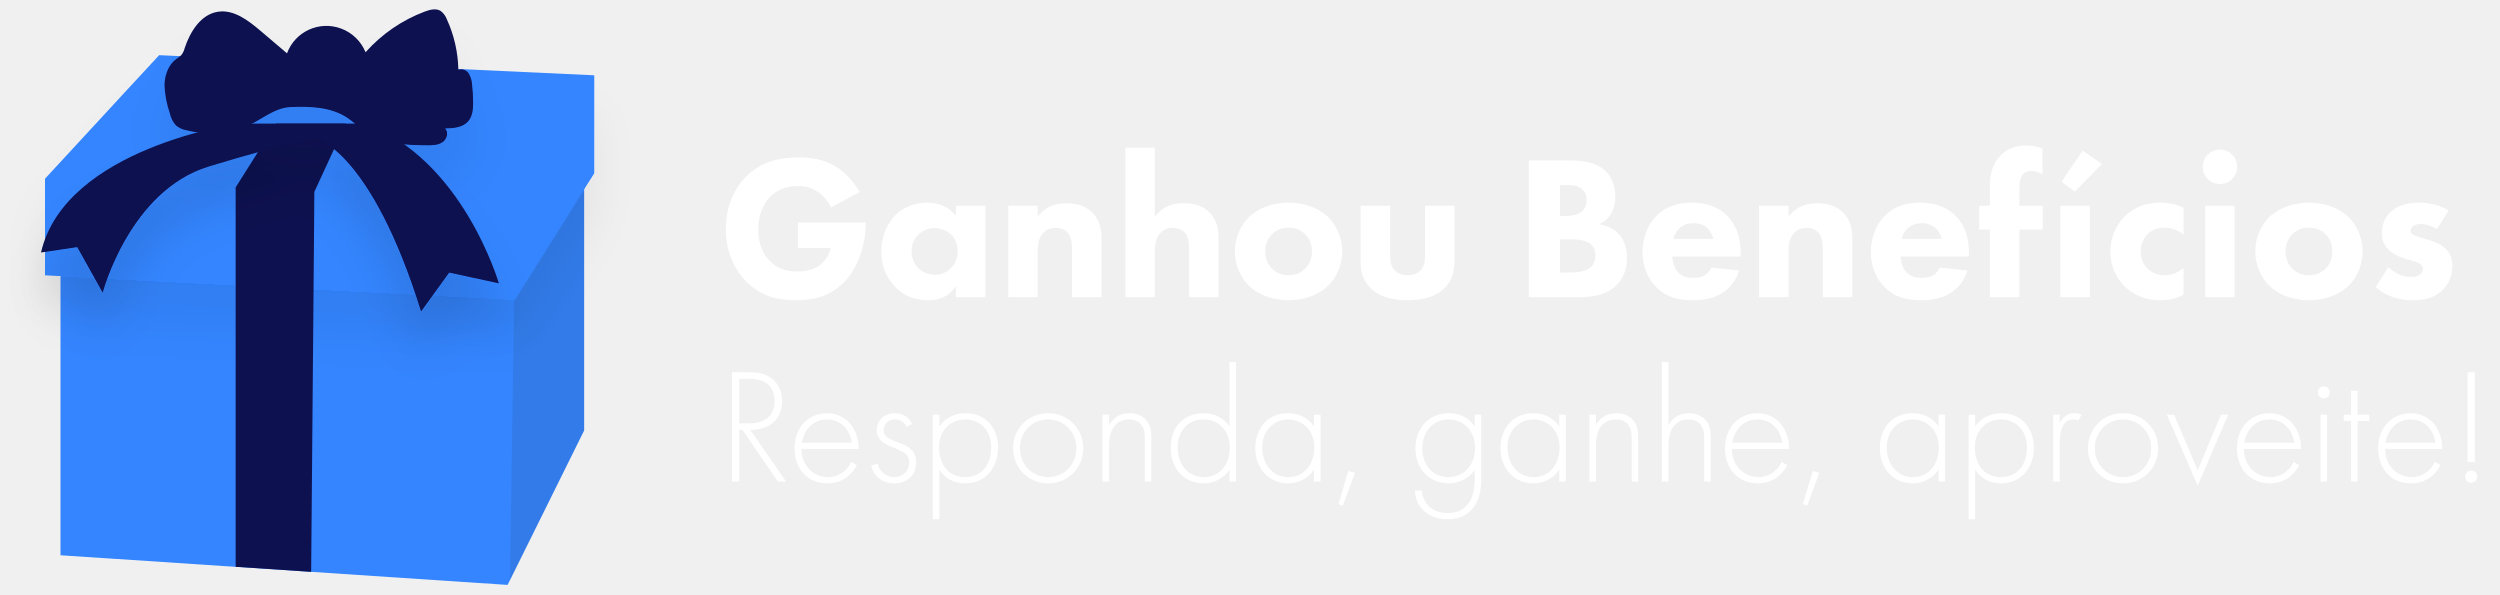
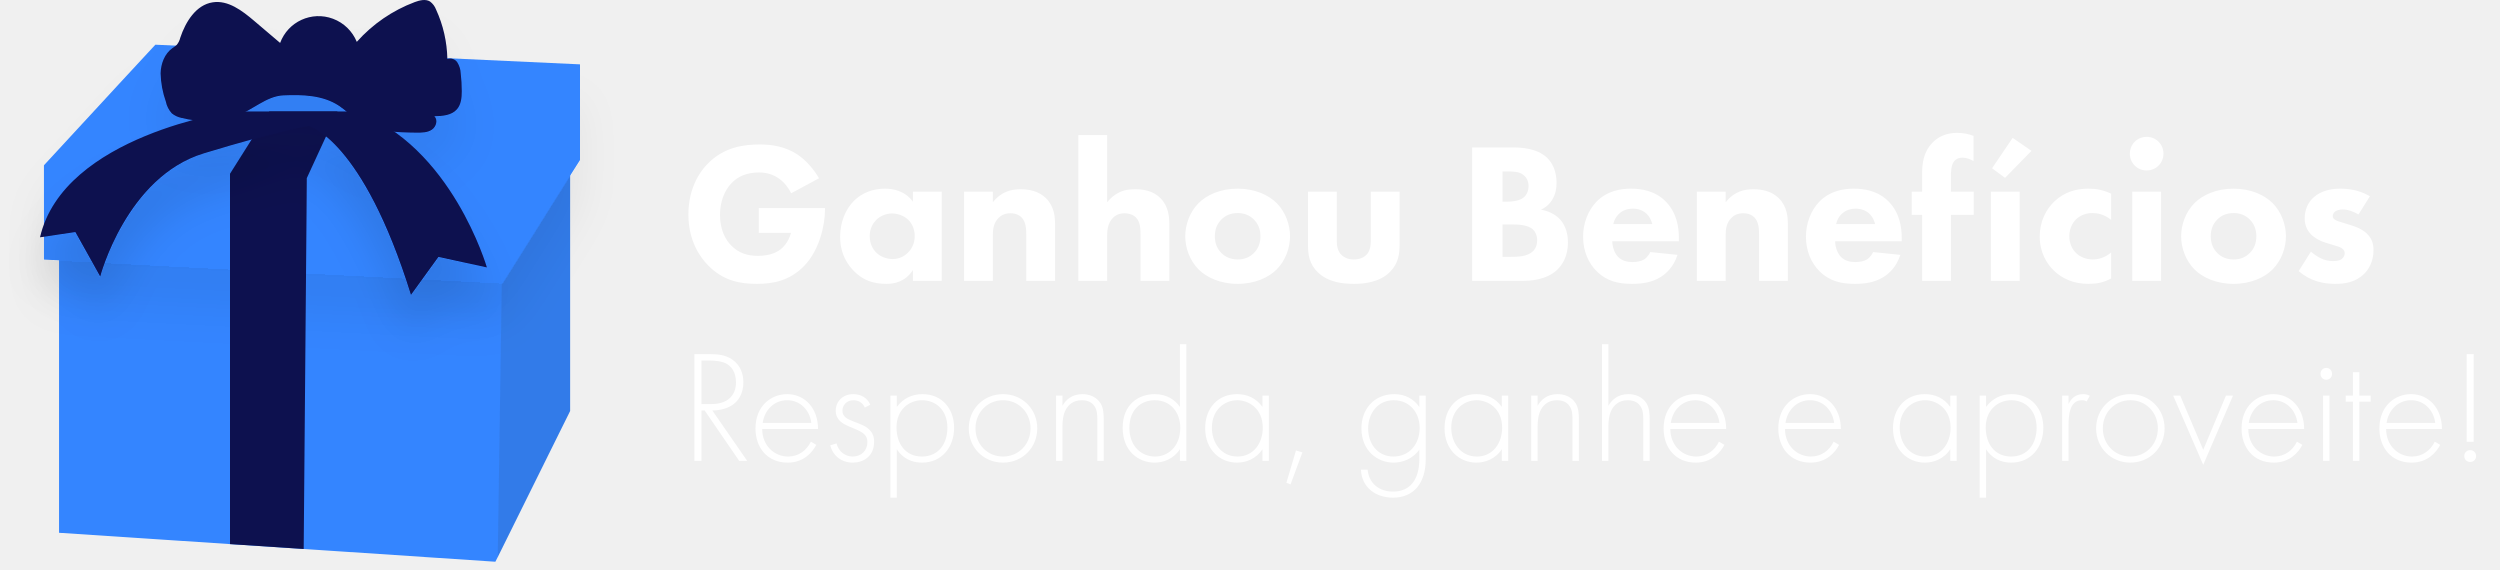
- <svg xmlns="http://www.w3.org/2000/svg" width="244" height="58" viewBox="0 0 244 58" fill="none">
-   <path d="M57.012 14.622V42.015L49.774 56.622L49.536 57.086L30.369 55.812L23 55.324L5.905 54.194V21.431L23 21.92L30.655 22.134L50 22.681L57.012 14.622Z" fill="#3485FF" />
-   <path opacity="0.1" d="M57.012 16.241V42.015L55.238 45.574L53.429 49.241L49.774 56.622L50.179 29.229L50.262 23.705L53.738 19.86L55.262 18.182L57.012 16.241Z" fill="#202020" />
-   <g filter="url(#filter0_d_3_270)">
-     <path d="M58 7.348V16.92L57.012 18.479L55.25 21.277L53.702 23.753L50.262 29.229H50.179L4.393 26.872V17.444L4.512 17.312L9.976 11.396L11.952 9.253L15.536 5.384L58 7.348Z" fill="#3485FF" />
+ <svg xmlns="http://www.w3.org/2000/svg" width="250" height="57" viewBox="0 0 250 57" fill="none">
+   <path d="M57.012 13.708V41.101L49.774 55.708L49.536 56.173L30.369 54.899L23 54.411L5.905 53.28V20.518L23 21.006L30.655 21.22L50 21.768L57.012 13.708Z" fill="#3485FF" />
+   <path opacity="0.1" d="M57.012 15.327V41.101L55.238 44.661L53.429 48.327L49.774 55.708L50.179 28.316L50.262 22.792L53.738 18.946L55.262 17.268L57.012 15.327Z" fill="#202020" />
+   <g filter="url(#filter0_d_14_2)">
+     <path d="M58 6.435V16.006L57.012 17.566L55.25 20.363L53.702 22.839L50.262 28.316H50.179L4.393 25.958V16.53L4.512 16.399L9.976 10.482L11.952 8.339L15.536 4.47L58 6.435Z" fill="#3485FF" />
  </g>
-   <path d="M33.75 12.062L30.679 18.729L30.655 22.134L30.369 55.812L23 55.324V18.289L26.929 12.062H33.75Z" fill="#0D114F" />
-   <g filter="url(#filter1_d_3_270)">
-     <path d="M23.631 12.515C21.857 13.11 19.952 13.17 18.143 12.705C17.786 12.634 17.464 12.479 17.179 12.253C16.881 11.92 16.667 11.515 16.583 11.074C16.262 10.17 16.083 9.217 16.059 8.253C16.083 7.289 16.452 6.289 17.238 5.729C17.393 5.634 17.548 5.515 17.679 5.396C17.845 5.193 17.964 4.955 18.024 4.693C18.559 3.086 19.607 1.396 21.274 1.146C22.809 0.908 24.214 1.979 25.405 2.991L28.012 5.205C28.798 3.074 31.167 1.991 33.298 2.789C34.381 3.193 35.238 4.027 35.679 5.098C37.262 3.324 39.25 1.955 41.476 1.122C41.964 0.943 42.548 0.789 43 1.063C43.274 1.265 43.488 1.551 43.607 1.872C44.321 3.42 44.702 5.11 44.738 6.813C45.107 6.682 45.524 6.824 45.738 7.158C45.941 7.491 46.059 7.86 46.071 8.241C46.143 8.836 46.179 9.432 46.179 10.039C46.179 10.67 46.119 11.348 45.702 11.836C45.167 12.455 44.25 12.527 43.429 12.539C43.821 12.884 43.631 13.586 43.191 13.884C42.75 14.182 42.191 14.182 41.667 14.182C39.643 14.158 37.488 14.11 35.798 12.979C35.131 12.539 34.571 11.944 33.905 11.503C32.274 10.42 30.214 10.372 28.321 10.455C26.607 10.539 25.262 11.955 23.631 12.503V12.515Z" fill="#0D114F" />
+   <path d="M33.75 11.149L30.679 17.816L30.655 21.22L30.369 54.899L23 54.411V17.375L26.929 11.149H33.75Z" fill="#0D114F" />
+   <g filter="url(#filter1_d_14_2)">
+     <path d="M23.631 11.601C21.857 12.196 19.952 12.256 18.143 11.792C17.786 11.72 17.464 11.566 17.179 11.339C16.881 11.006 16.667 10.601 16.583 10.161C16.262 9.256 16.083 8.304 16.059 7.339C16.083 6.375 16.452 5.375 17.238 4.815C17.393 4.72 17.548 4.601 17.679 4.482C17.845 4.28 17.964 4.042 18.024 3.78C18.559 2.173 19.607 0.482 21.274 0.232C22.809 -0.006 24.214 1.065 25.405 2.077L28.012 4.292C28.798 2.161 31.167 1.077 33.298 1.875C34.381 2.28 35.238 3.113 35.679 4.185C37.262 2.411 39.25 1.042 41.476 0.208C41.964 0.03 42.548 -0.125 43 0.149C43.274 0.351 43.488 0.637 43.607 0.958C44.321 2.506 44.702 4.196 44.738 5.899C45.107 5.768 45.524 5.911 45.738 6.244C45.941 6.577 46.059 6.946 46.071 7.327C46.143 7.923 46.179 8.518 46.179 9.125C46.179 9.756 46.119 10.434 45.702 10.923C45.167 11.542 44.25 11.613 43.429 11.625C43.821 11.97 43.631 12.673 43.191 12.97C42.75 13.268 42.191 13.268 41.667 13.268C39.643 13.244 37.488 13.196 35.798 12.066C35.131 11.625 34.571 11.03 33.905 10.589C32.274 9.506 30.214 9.458 28.321 9.542C26.607 9.625 25.262 11.042 23.631 11.589V11.601Z" fill="#0D114F" />
  </g>
-   <g filter="url(#filter2_d_3_270)">
-     <path d="M23.262 12.062C23.262 12.062 6.357 14.42 4 24.646L7.536 24.122L10.024 28.574C10.024 28.574 12.643 18.61 20.381 16.253C28.119 13.896 30.869 13.503 30.869 13.503C30.869 13.503 36.238 14.812 41.095 30.408L43.845 26.61L48.691 27.658C48.691 27.658 45.155 15.467 35.583 12.062H23.262Z" fill="#0D114F" />
+   <g filter="url(#filter2_d_14_2)">
+     <path d="M23.262 11.149C23.262 11.149 6.357 13.506 4 23.732L7.536 23.208L10.024 27.661C10.024 27.661 12.643 17.696 20.381 15.339C28.119 12.982 30.869 12.589 30.869 12.589C30.869 12.589 36.238 13.899 41.095 29.494L43.845 25.696L48.691 26.744C48.691 26.744 45.155 14.554 35.583 11.149H23.262Z" fill="#0D114F" />
  </g>
-   <path d="M77.88 24.2V21.72H84.5V21.86C84.5 23.48 83.92 25.94 82.44 27.48C80.96 29.02 79.26 29.3 77.68 29.3C76.08 29.3 74.36 29.04 72.8 27.44C72.02 26.64 70.84 25.02 70.84 22.36C70.84 20.18 71.64 18.44 72.76 17.3C74.4 15.6 76.42 15.36 78 15.36C79.1 15.36 80.5 15.54 81.74 16.36C82.64 16.96 83.42 17.9 83.9 18.74L81.12 20.24C80.86 19.72 80.46 19.18 79.94 18.8C79.34 18.36 78.66 18.16 77.9 18.16C76.68 18.16 75.78 18.56 75.14 19.24C74.4 20.02 74 21.16 74 22.4C74 23.92 74.56 24.9 75.12 25.46C75.9 26.26 76.8 26.5 77.82 26.5C79.14 26.5 79.84 26.04 80.14 25.78C80.24 25.7 80.84 25.18 81.1 24.2H77.88ZM93.292 21.08V20.08H96.172V29H93.292V27.92C92.512 29.12 91.392 29.3 90.652 29.3C89.372 29.3 88.292 28.98 87.312 27.94C86.372 26.94 86.012 25.78 86.012 24.6C86.012 23.1 86.572 21.82 87.392 21C88.172 20.22 89.252 19.78 90.492 19.78C91.252 19.78 92.472 19.96 93.292 21.08ZM91.212 22.26C90.592 22.26 90.012 22.52 89.632 22.9C89.332 23.2 88.972 23.72 88.972 24.52C88.972 25.32 89.312 25.84 89.572 26.12C89.972 26.54 90.592 26.82 91.272 26.82C91.852 26.82 92.392 26.58 92.772 26.2C93.152 25.84 93.472 25.28 93.472 24.52C93.472 23.88 93.232 23.28 92.812 22.88C92.372 22.46 91.732 22.26 91.212 22.26ZM98.405 29V20.08H101.285V21.14C102.165 20.02 103.205 19.84 104.045 19.84C104.825 19.84 105.845 19.98 106.605 20.74C107.445 21.58 107.505 22.64 107.505 23.36V29H104.625V24.42C104.625 23.84 104.605 23.1 104.145 22.64C103.925 22.42 103.565 22.24 103.045 22.24C102.445 22.24 102.065 22.48 101.845 22.72C101.365 23.2 101.285 23.84 101.285 24.42V29H98.405ZM109.833 29V14.42H112.713V21.14C113.073 20.7 113.453 20.4 113.793 20.22C114.393 19.9 114.893 19.84 115.533 19.84C116.233 19.84 117.273 19.94 118.053 20.74C118.873 21.56 118.933 22.66 118.933 23.34V29H116.053V24.42C116.053 23.8 116.033 23.08 115.573 22.64C115.313 22.38 114.873 22.24 114.453 22.24C113.833 22.24 113.473 22.52 113.313 22.68C112.733 23.24 112.713 24.1 112.713 24.54V29H109.833ZM131.004 24.54C131.004 25.68 130.564 26.96 129.664 27.86C128.864 28.66 127.504 29.3 125.764 29.3C124.024 29.3 122.664 28.66 121.864 27.86C120.964 26.96 120.524 25.68 120.524 24.54C120.524 23.4 120.964 22.12 121.864 21.22C122.664 20.42 124.024 19.78 125.764 19.78C127.504 19.78 128.864 20.42 129.664 21.22C130.564 22.12 131.004 23.4 131.004 24.54ZM125.764 22.22C125.104 22.22 124.564 22.44 124.144 22.86C123.724 23.28 123.484 23.82 123.484 24.54C123.484 25.36 123.804 25.88 124.144 26.22C124.504 26.58 125.024 26.86 125.784 26.86C126.424 26.86 126.964 26.64 127.384 26.22C127.804 25.8 128.044 25.26 128.044 24.54C128.044 23.82 127.804 23.28 127.384 22.86C126.964 22.44 126.424 22.22 125.764 22.22ZM132.8 20.08H135.68V25C135.68 25.4 135.72 26.02 136.18 26.44C136.38 26.62 136.74 26.86 137.38 26.86C137.92 26.86 138.34 26.68 138.6 26.44C139.02 26.04 139.08 25.44 139.08 25V20.08H141.96V25.28C141.96 26.3 141.86 27.26 140.96 28.14C139.94 29.14 138.44 29.3 137.38 29.3C136.28 29.3 134.8 29.14 133.78 28.14C132.96 27.34 132.8 26.44 132.8 25.46V20.08ZM149.214 15.66H153.294C154.014 15.66 155.654 15.7 156.694 16.68C157.554 17.5 157.654 18.62 157.654 19.2C157.654 19.72 157.574 20.32 157.214 20.9C156.874 21.46 156.414 21.74 156.094 21.88C156.734 21.98 157.454 22.3 157.934 22.78C158.374 23.22 158.794 23.98 158.794 25.16C158.794 26.5 158.274 27.34 157.754 27.86C156.654 28.92 155.054 29 154.234 29H149.214V15.66ZM152.254 18.06V21.08H152.754C153.174 21.08 153.874 21.02 154.314 20.7C154.594 20.5 154.854 20.1 154.854 19.52C154.854 18.94 154.574 18.58 154.334 18.4C153.894 18.06 153.294 18.06 152.734 18.06H152.254ZM152.254 23.36V26.6H152.994C153.774 26.6 154.714 26.58 155.274 26.06C155.554 25.8 155.714 25.42 155.714 24.94C155.714 24.4 155.494 24.04 155.294 23.86C154.754 23.36 153.714 23.36 153.094 23.36H152.254ZM163.329 23.32H167.229C167.209 23.24 167.069 22.68 166.649 22.28C166.329 21.98 165.869 21.78 165.289 21.78C164.549 21.78 164.109 22.08 163.829 22.36C163.609 22.6 163.409 22.92 163.329 23.32ZM169.889 24.74V25.04H163.229C163.229 25.52 163.409 26.16 163.769 26.56C164.209 27.04 164.809 27.12 165.249 27.12C165.669 27.12 166.109 27.04 166.409 26.86C166.449 26.84 166.789 26.62 167.029 26.12L169.749 26.4C169.349 27.66 168.549 28.32 168.029 28.64C167.169 29.16 166.209 29.3 165.209 29.3C163.869 29.3 162.689 29.06 161.649 28.02C160.869 27.24 160.309 26.06 160.309 24.58C160.309 23.3 160.769 21.98 161.669 21.06C162.749 19.98 164.089 19.78 165.089 19.78C166.089 19.78 167.529 19.96 168.629 21.12C169.689 22.24 169.889 23.64 169.889 24.74ZM171.686 29V20.08H174.566V21.14C175.446 20.02 176.486 19.84 177.326 19.84C178.106 19.84 179.126 19.98 179.886 20.74C180.726 21.58 180.786 22.64 180.786 23.36V29H177.906V24.42C177.906 23.84 177.886 23.1 177.426 22.64C177.206 22.42 176.846 22.24 176.326 22.24C175.726 22.24 175.346 22.48 175.126 22.72C174.646 23.2 174.566 23.84 174.566 24.42V29H171.686ZM185.614 23.32H189.514C189.494 23.24 189.354 22.68 188.934 22.28C188.614 21.98 188.154 21.78 187.574 21.78C186.834 21.78 186.394 22.08 186.114 22.36C185.894 22.6 185.694 22.92 185.614 23.32ZM192.174 24.74V25.04H185.514C185.514 25.52 185.694 26.16 186.054 26.56C186.494 27.04 187.094 27.12 187.534 27.12C187.954 27.12 188.394 27.04 188.694 26.86C188.734 26.84 189.074 26.62 189.314 26.12L192.034 26.4C191.634 27.66 190.834 28.32 190.314 28.64C189.454 29.16 188.494 29.3 187.494 29.3C186.154 29.3 184.974 29.06 183.934 28.02C183.154 27.24 182.594 26.06 182.594 24.58C182.594 23.3 183.054 21.98 183.954 21.06C185.034 19.98 186.374 19.78 187.374 19.78C188.374 19.78 189.814 19.96 190.914 21.12C191.974 22.24 192.174 23.64 192.174 24.74ZM199.372 22.4H197.092V29H194.212V22.4H193.172V20.08H194.212V18.32C194.212 17.32 194.312 16.18 195.212 15.22C195.792 14.6 196.612 14.2 197.712 14.2C198.352 14.2 198.872 14.32 199.352 14.5V17.02C199.032 16.82 198.612 16.68 198.252 16.68C197.812 16.68 197.532 16.88 197.412 17.04C197.092 17.46 197.092 18.16 197.092 18.58V20.08H199.372V22.4ZM201.086 20.08H203.966V29H201.086V20.08ZM203.266 14.7L205.146 16L202.506 18.7L201.206 17.74L203.266 14.7ZM213.113 20.28V22.9C212.413 22.32 211.693 22.22 211.233 22.22C210.333 22.22 209.793 22.66 209.593 22.86C209.213 23.24 208.933 23.82 208.933 24.54C208.933 25.2 209.173 25.76 209.533 26.14C209.973 26.62 210.633 26.86 211.273 26.86C211.773 26.86 212.453 26.72 213.113 26.16V28.76C212.353 29.18 211.633 29.3 210.833 29.3C209.333 29.3 208.193 28.76 207.373 27.96C206.693 27.3 205.973 26.18 205.973 24.56C205.973 23.04 206.613 21.84 207.453 21.04C208.453 20.1 209.633 19.78 210.853 19.78C211.633 19.78 212.353 19.92 213.113 20.28ZM215.226 20.08H218.106V29H215.226V20.08ZM214.986 16.28C214.986 15.34 215.726 14.6 216.666 14.6C217.606 14.6 218.346 15.34 218.346 16.28C218.346 17.22 217.606 17.96 216.666 17.96C215.726 17.96 214.986 17.22 214.986 16.28ZM230.594 24.54C230.594 25.68 230.154 26.96 229.254 27.86C228.454 28.66 227.094 29.3 225.354 29.3C223.614 29.3 222.254 28.66 221.454 27.86C220.554 26.96 220.114 25.68 220.114 24.54C220.114 23.4 220.554 22.12 221.454 21.22C222.254 20.42 223.614 19.78 225.354 19.78C227.094 19.78 228.454 20.42 229.254 21.22C230.154 22.12 230.594 23.4 230.594 24.54ZM225.354 22.22C224.694 22.22 224.154 22.44 223.734 22.86C223.314 23.28 223.074 23.82 223.074 24.54C223.074 25.36 223.394 25.88 223.734 26.22C224.094 26.58 224.614 26.86 225.374 26.86C226.014 26.86 226.554 26.64 226.974 26.22C227.394 25.8 227.634 25.26 227.634 24.54C227.634 23.82 227.394 23.28 226.974 22.86C226.554 22.44 226.014 22.22 225.354 22.22ZM238.99 20.54L237.85 22.36C237.41 22.1 236.83 21.86 236.27 21.86C235.97 21.86 235.63 21.94 235.45 22.12C235.35 22.22 235.27 22.38 235.27 22.52C235.27 22.72 235.41 22.84 235.55 22.92C235.75 23.04 236.05 23.1 236.41 23.22L237.17 23.46C237.67 23.62 238.19 23.82 238.65 24.24C239.17 24.72 239.35 25.26 239.35 25.94C239.35 27.12 238.83 27.88 238.43 28.28C237.55 29.16 236.47 29.3 235.53 29.3C234.33 29.3 233.03 29.04 231.87 28.02L233.09 26.08C233.37 26.32 233.77 26.6 234.07 26.74C234.47 26.94 234.89 27.02 235.27 27.02C235.45 27.02 235.91 27.02 236.17 26.82C236.35 26.68 236.47 26.46 236.47 26.24C236.47 26.08 236.41 25.88 236.15 25.72C235.95 25.6 235.69 25.52 235.27 25.4L234.55 25.18C234.03 25.02 233.49 24.74 233.11 24.36C232.69 23.92 232.47 23.42 232.47 22.74C232.47 21.88 232.81 21.16 233.33 20.68C234.13 19.94 235.21 19.78 236.03 19.78C237.35 19.78 238.27 20.12 238.99 20.54Z" fill="white" />
-   <path d="M76.72 47H75.92L72.464 41.96H72.144V47H71.44V36.328H72.976C73.792 36.328 74.528 36.392 75.232 36.872C76.064 37.448 76.336 38.328 76.336 39.16C76.336 40.216 75.872 41.304 74.544 41.752C73.984 41.944 73.472 41.96 73.232 41.96L76.72 47ZM72.144 36.968V41.32H73.168C74.688 41.32 75.6 40.52 75.6 39.144C75.6 38.072 75.072 37.512 74.656 37.288C74.208 37.032 73.44 36.968 73.024 36.968H72.144ZM83.805 43.816H78.221C78.221 45.48 79.436 46.568 80.812 46.568C81.868 46.568 82.668 45.944 83.085 45.08L83.629 45.4C83.245 46.136 82.38 47.176 80.764 47.176C78.733 47.176 77.549 45.672 77.549 43.768C77.549 41.496 79.117 40.328 80.716 40.328C82.477 40.328 83.805 41.736 83.805 43.816ZM78.269 43.208H83.132C82.972 41.912 82.013 40.936 80.716 40.936C79.388 40.936 78.445 41.944 78.269 43.208ZM89.027 41.384L88.483 41.672C88.259 41.16 87.811 40.936 87.347 40.936C86.611 40.936 86.243 41.496 86.243 41.976C86.243 42.616 86.755 42.824 87.395 43.08C88.051 43.336 88.659 43.512 89.075 44.04C89.347 44.376 89.411 44.728 89.411 45.096C89.411 46.584 88.291 47.176 87.283 47.176C86.195 47.176 85.299 46.536 85.027 45.448L85.651 45.256C85.875 46.12 86.563 46.568 87.283 46.568C88.115 46.568 88.739 45.976 88.739 45.128C88.739 44.392 88.275 44.12 87.283 43.72C86.627 43.448 86.147 43.24 85.859 42.856C85.715 42.664 85.571 42.392 85.571 42.008C85.571 41.016 86.323 40.328 87.315 40.328C88.083 40.328 88.723 40.68 89.027 41.384ZM91.683 45.832V50.68H91.043V40.472H91.683V41.608C92.307 40.76 93.203 40.328 94.243 40.328C96.211 40.328 97.411 41.8 97.411 43.688C97.411 45.608 96.195 47.176 94.211 47.176C92.595 47.176 91.875 46.152 91.683 45.832ZM94.195 46.568C95.843 46.568 96.739 45.288 96.739 43.688C96.739 41.896 95.555 40.936 94.211 40.936C92.931 40.936 91.651 41.848 91.651 43.656C91.651 45.288 92.547 46.568 94.195 46.568ZM102.301 40.328C104.237 40.328 105.725 41.816 105.725 43.752C105.725 45.688 104.237 47.176 102.301 47.176C100.365 47.176 98.877 45.688 98.877 43.752C98.877 41.816 100.365 40.328 102.301 40.328ZM102.301 46.568C103.869 46.568 105.053 45.336 105.053 43.752C105.053 42.168 103.869 40.936 102.301 40.936C100.733 40.936 99.549 42.168 99.549 43.752C99.549 45.336 100.733 46.568 102.301 46.568ZM107.605 47V40.472H108.245V41.496C108.549 40.952 109.141 40.328 110.245 40.328C111.413 40.328 111.909 41.016 112.053 41.24C112.341 41.704 112.373 42.312 112.373 42.888V47H111.733V42.888C111.733 42.44 111.717 41.944 111.477 41.576C111.333 41.336 110.981 40.936 110.197 40.936C109.301 40.936 108.837 41.416 108.597 41.848C108.309 42.36 108.245 42.968 108.245 43.608V47H107.605ZM119.995 41.608V35.336H120.635V47H119.995V45.832C119.339 46.84 118.299 47.176 117.467 47.176C115.819 47.176 114.267 45.992 114.267 43.704C114.267 41.32 115.883 40.328 117.467 40.328C118.651 40.328 119.483 40.872 119.995 41.608ZM117.467 40.936C116.123 40.936 114.939 41.864 114.939 43.688C114.939 45.592 116.187 46.568 117.499 46.568C118.795 46.568 120.027 45.592 120.027 43.688C120.027 42.168 119.083 40.936 117.467 40.936ZM128.245 41.608V40.472H128.885V47H128.245V45.832C127.589 46.84 126.549 47.176 125.701 47.176C123.989 47.176 122.517 45.88 122.517 43.736C122.517 41.72 123.797 40.328 125.701 40.328C126.725 40.328 127.621 40.728 128.245 41.608ZM125.733 40.936C124.437 40.936 123.189 41.912 123.189 43.688C123.189 45.16 124.101 46.568 125.749 46.568C127.381 46.568 128.277 45.192 128.277 43.688C128.277 41.752 126.853 40.936 125.733 40.936ZM130.639 49.192L131.599 45.96L132.239 46.152L131.055 49.352L130.639 49.192ZM143.934 40.472H144.574V46.808C144.574 49.272 143.342 50.68 141.294 50.68C139.598 50.68 138.174 49.688 138.094 47.88H138.766C138.878 49.24 139.902 50.072 141.294 50.072C143.87 50.072 143.934 47.48 143.934 46.808V45.88C143.278 46.792 142.286 47.176 141.358 47.176C139.758 47.176 138.142 46.008 138.142 43.736C138.142 41.848 139.39 40.328 141.438 40.328C142.51 40.328 143.374 40.808 143.934 41.608V40.472ZM141.374 40.936C139.758 40.936 138.814 42.264 138.814 43.768C138.814 45.336 139.806 46.568 141.342 46.568C142.958 46.568 143.966 45.304 143.966 43.704C143.966 42.184 142.974 40.936 141.374 40.936ZM152.183 41.608V40.472H152.823V47H152.183V45.832C151.527 46.84 150.487 47.176 149.639 47.176C147.927 47.176 146.455 45.88 146.455 43.736C146.455 41.72 147.735 40.328 149.639 40.328C150.663 40.328 151.559 40.728 152.183 41.608ZM149.671 40.936C148.375 40.936 147.127 41.912 147.127 43.688C147.127 45.16 148.039 46.568 149.687 46.568C151.319 46.568 152.215 45.192 152.215 43.688C152.215 41.752 150.791 40.936 149.671 40.936ZM155.121 47V40.472H155.761V41.496C156.065 40.952 156.657 40.328 157.761 40.328C158.929 40.328 159.425 41.016 159.569 41.24C159.857 41.704 159.889 42.312 159.889 42.888V47H159.249V42.888C159.249 42.44 159.233 41.944 158.993 41.576C158.849 41.336 158.497 40.936 157.713 40.936C156.817 40.936 156.353 41.416 156.113 41.848C155.825 42.36 155.761 42.968 155.761 43.608V47H155.121ZM162.199 47V35.336H162.839V41.496C163.143 40.952 163.735 40.328 164.839 40.328C166.007 40.328 166.503 41.016 166.647 41.24C166.935 41.704 166.967 42.312 166.967 42.888V47H166.327V42.888C166.327 42.44 166.311 41.944 166.071 41.576C165.927 41.336 165.575 40.936 164.791 40.936C163.895 40.936 163.431 41.416 163.191 41.848C162.903 42.36 162.839 42.968 162.839 43.608V47H162.199ZM174.617 43.816H169.033C169.033 45.48 170.249 46.568 171.625 46.568C172.681 46.568 173.481 45.944 173.897 45.08L174.441 45.4C174.057 46.136 173.193 47.176 171.577 47.176C169.545 47.176 168.361 45.672 168.361 43.768C168.361 41.496 169.929 40.328 171.529 40.328C173.289 40.328 174.617 41.736 174.617 43.816ZM169.081 43.208H173.945C173.785 41.912 172.825 40.936 171.529 40.936C170.201 40.936 169.257 41.944 169.081 43.208ZM175.967 49.192L176.927 45.96L177.567 46.152L176.383 49.352L175.967 49.192ZM189.198 41.608V40.472H189.838V47H189.198V45.832C188.542 46.84 187.502 47.176 186.654 47.176C184.942 47.176 183.47 45.88 183.47 43.736C183.47 41.72 184.75 40.328 186.654 40.328C187.678 40.328 188.574 40.728 189.198 41.608ZM186.686 40.936C185.39 40.936 184.142 41.912 184.142 43.688C184.142 45.16 185.054 46.568 186.702 46.568C188.334 46.568 189.23 45.192 189.23 43.688C189.23 41.752 187.806 40.936 186.686 40.936ZM192.776 45.832V50.68H192.136V40.472H192.776V41.608C193.4 40.76 194.296 40.328 195.336 40.328C197.304 40.328 198.504 41.8 198.504 43.688C198.504 45.608 197.288 47.176 195.304 47.176C193.688 47.176 192.968 46.152 192.776 45.832ZM195.288 46.568C196.936 46.568 197.832 45.288 197.832 43.688C197.832 41.896 196.648 40.936 195.304 40.936C194.024 40.936 192.744 41.848 192.744 43.656C192.744 45.288 193.64 46.568 195.288 46.568ZM200.386 47V40.472H201.026V41.32C201.266 40.76 201.762 40.328 202.466 40.328C202.642 40.328 202.914 40.36 203.154 40.488L202.834 41.064C202.77 41.016 202.642 40.936 202.354 40.936C201.042 40.936 201.026 42.68 201.026 43.496V47H200.386ZM207.207 40.328C209.143 40.328 210.631 41.816 210.631 43.752C210.631 45.688 209.143 47.176 207.207 47.176C205.271 47.176 203.783 45.688 203.783 43.752C203.783 41.816 205.271 40.328 207.207 40.328ZM207.207 46.568C208.775 46.568 209.959 45.336 209.959 43.752C209.959 42.168 208.775 40.936 207.207 40.936C205.639 40.936 204.455 42.168 204.455 43.752C204.455 45.336 205.639 46.568 207.207 46.568ZM211.487 40.472H212.191L214.495 45.896L216.767 40.472H217.471L214.495 47.4L211.487 40.472ZM224.586 43.816H219.002C219.002 45.48 220.218 46.568 221.594 46.568C222.65 46.568 223.45 45.944 223.866 45.08L224.41 45.4C224.026 46.136 223.162 47.176 221.546 47.176C219.514 47.176 218.33 45.672 218.33 43.768C218.33 41.496 219.898 40.328 221.498 40.328C223.258 40.328 224.586 41.736 224.586 43.816ZM219.05 43.208H223.914C223.754 41.912 222.794 40.936 221.498 40.936C220.17 40.936 219.226 41.944 219.05 43.208ZM226.48 40.472H227.12V47H226.48V40.472ZM226.8 38.888C226.48 38.888 226.224 38.648 226.224 38.296C226.224 37.944 226.48 37.704 226.8 37.704C227.12 37.704 227.376 37.944 227.376 38.296C227.376 38.648 227.12 38.888 226.8 38.888ZM231.242 41.08H230.106V47H229.466V41.08H228.746V40.472H229.466V38.136H230.106V40.472H231.242V41.08ZM238.367 43.816H232.783C232.783 45.48 233.999 46.568 235.375 46.568C236.431 46.568 237.231 45.944 237.647 45.08L238.191 45.4C237.807 46.136 236.943 47.176 235.327 47.176C233.295 47.176 232.111 45.672 232.111 43.768C232.111 41.496 233.679 40.328 235.279 40.328C237.039 40.328 238.367 41.736 238.367 43.816ZM232.831 43.208H237.695C237.535 41.912 236.575 40.936 235.279 40.936C233.951 40.936 233.007 41.944 232.831 43.208ZM241.541 45.096H240.837V36.328H241.541V45.096ZM240.597 46.52C240.597 46.184 240.853 45.928 241.189 45.928C241.525 45.928 241.781 46.184 241.781 46.52C241.781 46.856 241.525 47.112 241.189 47.112C240.853 47.112 240.597 46.856 240.597 46.52Z" fill="white" />
+   <path d="M75.88 23.286V20.806H82.5V20.946C82.5 22.566 81.92 25.026 80.44 26.566C78.96 28.106 77.26 28.386 75.68 28.386C74.08 28.386 72.36 28.126 70.8 26.526C70.02 25.726 68.84 24.106 68.84 21.446C68.84 19.266 69.64 17.526 70.76 16.386C72.4 14.686 74.42 14.446 76 14.446C77.1 14.446 78.5 14.626 79.74 15.446C80.64 16.046 81.42 16.986 81.9 17.826L79.12 19.326C78.86 18.806 78.46 18.266 77.94 17.886C77.34 17.446 76.66 17.246 75.9 17.246C74.68 17.246 73.78 17.646 73.14 18.326C72.4 19.106 72 20.246 72 21.486C72 23.006 72.56 23.986 73.12 24.546C73.9 25.346 74.8 25.586 75.82 25.586C77.14 25.586 77.84 25.126 78.14 24.866C78.24 24.786 78.84 24.266 79.1 23.286H75.88ZM91.292 20.166V19.166H94.172V28.086H91.292V27.006C90.512 28.206 89.392 28.386 88.652 28.386C87.372 28.386 86.292 28.066 85.312 27.026C84.372 26.026 84.012 24.866 84.012 23.686C84.012 22.186 84.572 20.906 85.392 20.086C86.172 19.306 87.252 18.866 88.492 18.866C89.252 18.866 90.472 19.046 91.292 20.166ZM89.212 21.346C88.592 21.346 88.012 21.606 87.632 21.986C87.332 22.286 86.972 22.806 86.972 23.606C86.972 24.406 87.312 24.926 87.572 25.206C87.972 25.626 88.592 25.906 89.272 25.906C89.852 25.906 90.392 25.666 90.772 25.286C91.152 24.926 91.472 24.366 91.472 23.606C91.472 22.966 91.232 22.366 90.812 21.966C90.372 21.546 89.732 21.346 89.212 21.346ZM96.405 28.086V19.166H99.285V20.226C100.165 19.106 101.205 18.926 102.045 18.926C102.825 18.926 103.845 19.066 104.605 19.826C105.445 20.666 105.505 21.726 105.505 22.446V28.086H102.625V23.506C102.625 22.926 102.605 22.186 102.145 21.726C101.925 21.506 101.565 21.326 101.045 21.326C100.445 21.326 100.065 21.566 99.845 21.806C99.365 22.286 99.285 22.926 99.285 23.506V28.086H96.405ZM107.833 28.086V13.506H110.713V20.226C111.073 19.786 111.453 19.486 111.793 19.306C112.393 18.986 112.893 18.926 113.533 18.926C114.233 18.926 115.273 19.026 116.053 19.826C116.873 20.646 116.933 21.746 116.933 22.426V28.086H114.053V23.506C114.053 22.886 114.033 22.166 113.573 21.726C113.313 21.466 112.873 21.326 112.453 21.326C111.833 21.326 111.473 21.606 111.313 21.766C110.733 22.326 110.713 23.186 110.713 23.626V28.086H107.833ZM129.004 23.626C129.004 24.766 128.564 26.046 127.664 26.946C126.864 27.746 125.504 28.386 123.764 28.386C122.024 28.386 120.664 27.746 119.864 26.946C118.964 26.046 118.524 24.766 118.524 23.626C118.524 22.486 118.964 21.206 119.864 20.306C120.664 19.506 122.024 18.866 123.764 18.866C125.504 18.866 126.864 19.506 127.664 20.306C128.564 21.206 129.004 22.486 129.004 23.626ZM123.764 21.306C123.104 21.306 122.564 21.526 122.144 21.946C121.724 22.366 121.484 22.906 121.484 23.626C121.484 24.446 121.804 24.966 122.144 25.306C122.504 25.666 123.024 25.946 123.784 25.946C124.424 25.946 124.964 25.726 125.384 25.306C125.804 24.886 126.044 24.346 126.044 23.626C126.044 22.906 125.804 22.366 125.384 21.946C124.964 21.526 124.424 21.306 123.764 21.306ZM130.8 19.166H133.68V24.086C133.68 24.486 133.72 25.106 134.18 25.526C134.38 25.706 134.74 25.946 135.38 25.946C135.92 25.946 136.34 25.766 136.6 25.526C137.02 25.126 137.08 24.526 137.08 24.086V19.166H139.96V24.366C139.96 25.386 139.86 26.346 138.96 27.226C137.94 28.226 136.44 28.386 135.38 28.386C134.28 28.386 132.8 28.226 131.78 27.226C130.96 26.426 130.8 25.526 130.8 24.546V19.166ZM147.214 14.746H151.294C152.014 14.746 153.654 14.786 154.694 15.766C155.554 16.586 155.654 17.706 155.654 18.286C155.654 18.806 155.574 19.406 155.214 19.986C154.874 20.546 154.414 20.826 154.094 20.966C154.734 21.066 155.454 21.386 155.934 21.866C156.374 22.306 156.794 23.066 156.794 24.246C156.794 25.586 156.274 26.426 155.754 26.946C154.654 28.006 153.054 28.086 152.234 28.086H147.214V14.746ZM150.254 17.146V20.166H150.754C151.174 20.166 151.874 20.106 152.314 19.786C152.594 19.586 152.854 19.186 152.854 18.606C152.854 18.026 152.574 17.666 152.334 17.486C151.894 17.146 151.294 17.146 150.734 17.146H150.254ZM150.254 22.446V25.686H150.994C151.774 25.686 152.714 25.666 153.274 25.146C153.554 24.886 153.714 24.506 153.714 24.026C153.714 23.486 153.494 23.126 153.294 22.946C152.754 22.446 151.714 22.446 151.094 22.446H150.254ZM161.329 22.406H165.229C165.209 22.326 165.069 21.766 164.649 21.366C164.329 21.066 163.869 20.866 163.289 20.866C162.549 20.866 162.109 21.166 161.829 21.446C161.609 21.686 161.409 22.006 161.329 22.406ZM167.889 23.826V24.126H161.229C161.229 24.606 161.409 25.246 161.769 25.646C162.209 26.126 162.809 26.206 163.249 26.206C163.669 26.206 164.109 26.126 164.409 25.946C164.449 25.926 164.789 25.706 165.029 25.206L167.749 25.486C167.349 26.746 166.549 27.406 166.029 27.726C165.169 28.246 164.209 28.386 163.209 28.386C161.869 28.386 160.689 28.146 159.649 27.106C158.869 26.326 158.309 25.146 158.309 23.666C158.309 22.386 158.769 21.066 159.669 20.146C160.749 19.066 162.089 18.866 163.089 18.866C164.089 18.866 165.529 19.046 166.629 20.206C167.689 21.326 167.889 22.726 167.889 23.826ZM169.686 28.086V19.166H172.566V20.226C173.446 19.106 174.486 18.926 175.326 18.926C176.106 18.926 177.126 19.066 177.886 19.826C178.726 20.666 178.786 21.726 178.786 22.446V28.086H175.906V23.506C175.906 22.926 175.886 22.186 175.426 21.726C175.206 21.506 174.846 21.326 174.326 21.326C173.726 21.326 173.346 21.566 173.126 21.806C172.646 22.286 172.566 22.926 172.566 23.506V28.086H169.686ZM183.614 22.406H187.514C187.494 22.326 187.354 21.766 186.934 21.366C186.614 21.066 186.154 20.866 185.574 20.866C184.834 20.866 184.394 21.166 184.114 21.446C183.894 21.686 183.694 22.006 183.614 22.406ZM190.174 23.826V24.126H183.514C183.514 24.606 183.694 25.246 184.054 25.646C184.494 26.126 185.094 26.206 185.534 26.206C185.954 26.206 186.394 26.126 186.694 25.946C186.734 25.926 187.074 25.706 187.314 25.206L190.034 25.486C189.634 26.746 188.834 27.406 188.314 27.726C187.454 28.246 186.494 28.386 185.494 28.386C184.154 28.386 182.974 28.146 181.934 27.106C181.154 26.326 180.594 25.146 180.594 23.666C180.594 22.386 181.054 21.066 181.954 20.146C183.034 19.066 184.374 18.866 185.374 18.866C186.374 18.866 187.814 19.046 188.914 20.206C189.974 21.326 190.174 22.726 190.174 23.826ZM197.372 21.486H195.092V28.086H192.212V21.486H191.172V19.166H192.212V17.406C192.212 16.406 192.312 15.266 193.212 14.306C193.792 13.686 194.612 13.286 195.712 13.286C196.352 13.286 196.872 13.406 197.352 13.586V16.106C197.032 15.906 196.612 15.766 196.252 15.766C195.812 15.766 195.532 15.966 195.412 16.126C195.092 16.546 195.092 17.246 195.092 17.666V19.166H197.372V21.486ZM199.086 19.166H201.966V28.086H199.086V19.166ZM201.266 13.786L203.146 15.086L200.506 17.786L199.206 16.826L201.266 13.786ZM211.113 19.366V21.986C210.413 21.406 209.693 21.306 209.233 21.306C208.333 21.306 207.793 21.746 207.593 21.946C207.213 22.326 206.933 22.906 206.933 23.626C206.933 24.286 207.173 24.846 207.533 25.226C207.973 25.706 208.633 25.946 209.273 25.946C209.773 25.946 210.453 25.806 211.113 25.246V27.846C210.353 28.266 209.633 28.386 208.833 28.386C207.333 28.386 206.193 27.846 205.373 27.046C204.693 26.386 203.973 25.266 203.973 23.646C203.973 22.126 204.613 20.926 205.453 20.126C206.453 19.186 207.633 18.866 208.853 18.866C209.633 18.866 210.353 19.006 211.113 19.366ZM213.226 19.166H216.106V28.086H213.226V19.166ZM212.986 15.366C212.986 14.426 213.726 13.686 214.666 13.686C215.606 13.686 216.346 14.426 216.346 15.366C216.346 16.306 215.606 17.046 214.666 17.046C213.726 17.046 212.986 16.306 212.986 15.366ZM228.594 23.626C228.594 24.766 228.154 26.046 227.254 26.946C226.454 27.746 225.094 28.386 223.354 28.386C221.614 28.386 220.254 27.746 219.454 26.946C218.554 26.046 218.114 24.766 218.114 23.626C218.114 22.486 218.554 21.206 219.454 20.306C220.254 19.506 221.614 18.866 223.354 18.866C225.094 18.866 226.454 19.506 227.254 20.306C228.154 21.206 228.594 22.486 228.594 23.626ZM223.354 21.306C222.694 21.306 222.154 21.526 221.734 21.946C221.314 22.366 221.074 22.906 221.074 23.626C221.074 24.446 221.394 24.966 221.734 25.306C222.094 25.666 222.614 25.946 223.374 25.946C224.014 25.946 224.554 25.726 224.974 25.306C225.394 24.886 225.634 24.346 225.634 23.626C225.634 22.906 225.394 22.366 224.974 21.946C224.554 21.526 224.014 21.306 223.354 21.306ZM236.99 19.626L235.85 21.446C235.41 21.186 234.83 20.946 234.27 20.946C233.97 20.946 233.63 21.026 233.45 21.206C233.35 21.306 233.27 21.466 233.27 21.606C233.27 21.806 233.41 21.926 233.55 22.006C233.75 22.126 234.05 22.186 234.41 22.306L235.17 22.546C235.67 22.706 236.19 22.906 236.65 23.326C237.17 23.806 237.35 24.346 237.35 25.026C237.35 26.206 236.83 26.966 236.43 27.366C235.55 28.246 234.47 28.386 233.53 28.386C232.33 28.386 231.03 28.126 229.87 27.106L231.09 25.166C231.37 25.406 231.77 25.686 232.07 25.826C232.47 26.026 232.89 26.106 233.27 26.106C233.45 26.106 233.91 26.106 234.17 25.906C234.35 25.766 234.47 25.546 234.47 25.326C234.47 25.166 234.41 24.966 234.15 24.806C233.95 24.686 233.69 24.606 233.27 24.486L232.55 24.266C232.03 24.106 231.49 23.826 231.11 23.446C230.69 23.006 230.47 22.506 230.47 21.826C230.47 20.966 230.81 20.246 231.33 19.766C232.13 19.026 233.21 18.866 234.03 18.866C235.35 18.866 236.27 19.206 236.99 19.626Z" fill="white" />
+   <path d="M74.72 46.086H73.92L70.464 41.046H70.144V46.086H69.44V35.414H70.976C71.792 35.414 72.528 35.478 73.232 35.958C74.064 36.534 74.336 37.414 74.336 38.246C74.336 39.302 73.872 40.39 72.544 40.838C71.984 41.03 71.472 41.046 71.232 41.046L74.72 46.086ZM70.144 36.054V40.406H71.168C72.688 40.406 73.6 39.606 73.6 38.23C73.6 37.158 73.072 36.598 72.656 36.374C72.208 36.118 71.44 36.054 71.024 36.054H70.144ZM81.805 42.902H76.221C76.221 44.566 77.436 45.654 78.812 45.654C79.868 45.654 80.668 45.03 81.085 44.166L81.629 44.486C81.245 45.222 80.38 46.262 78.764 46.262C76.733 46.262 75.549 44.758 75.549 42.854C75.549 40.582 77.117 39.414 78.716 39.414C80.477 39.414 81.805 40.822 81.805 42.902ZM76.269 42.294H81.132C80.972 40.998 80.013 40.022 78.716 40.022C77.388 40.022 76.445 41.03 76.269 42.294ZM87.027 40.47L86.483 40.758C86.259 40.246 85.811 40.022 85.347 40.022C84.611 40.022 84.243 40.582 84.243 41.062C84.243 41.702 84.755 41.91 85.395 42.166C86.051 42.422 86.659 42.598 87.075 43.126C87.347 43.462 87.411 43.814 87.411 44.182C87.411 45.67 86.291 46.262 85.283 46.262C84.195 46.262 83.299 45.622 83.027 44.534L83.651 44.342C83.875 45.206 84.563 45.654 85.283 45.654C86.115 45.654 86.739 45.062 86.739 44.214C86.739 43.478 86.275 43.206 85.283 42.806C84.627 42.534 84.147 42.326 83.859 41.942C83.715 41.75 83.571 41.478 83.571 41.094C83.571 40.102 84.323 39.414 85.315 39.414C86.083 39.414 86.723 39.766 87.027 40.47ZM89.683 44.918V49.766H89.043V39.558H89.683V40.694C90.307 39.846 91.203 39.414 92.243 39.414C94.211 39.414 95.411 40.886 95.411 42.774C95.411 44.694 94.195 46.262 92.211 46.262C90.595 46.262 89.875 45.238 89.683 44.918ZM92.195 45.654C93.843 45.654 94.739 44.374 94.739 42.774C94.739 40.982 93.555 40.022 92.211 40.022C90.931 40.022 89.651 40.934 89.651 42.742C89.651 44.374 90.547 45.654 92.195 45.654ZM100.301 39.414C102.237 39.414 103.725 40.902 103.725 42.838C103.725 44.774 102.237 46.262 100.301 46.262C98.365 46.262 96.877 44.774 96.877 42.838C96.877 40.902 98.365 39.414 100.301 39.414ZM100.301 45.654C101.869 45.654 103.053 44.422 103.053 42.838C103.053 41.254 101.869 40.022 100.301 40.022C98.733 40.022 97.549 41.254 97.549 42.838C97.549 44.422 98.733 45.654 100.301 45.654ZM105.605 46.086V39.558H106.245V40.582C106.549 40.038 107.141 39.414 108.245 39.414C109.413 39.414 109.909 40.102 110.053 40.326C110.341 40.79 110.373 41.398 110.373 41.974V46.086H109.733V41.974C109.733 41.526 109.717 41.03 109.477 40.662C109.333 40.422 108.981 40.022 108.197 40.022C107.301 40.022 106.837 40.502 106.597 40.934C106.309 41.446 106.245 42.054 106.245 42.694V46.086H105.605ZM117.995 40.694V34.422H118.635V46.086H117.995V44.918C117.339 45.926 116.299 46.262 115.467 46.262C113.819 46.262 112.267 45.078 112.267 42.79C112.267 40.406 113.883 39.414 115.467 39.414C116.651 39.414 117.483 39.958 117.995 40.694ZM115.467 40.022C114.123 40.022 112.939 40.95 112.939 42.774C112.939 44.678 114.187 45.654 115.499 45.654C116.795 45.654 118.027 44.678 118.027 42.774C118.027 41.254 117.083 40.022 115.467 40.022ZM126.245 40.694V39.558H126.885V46.086H126.245V44.918C125.589 45.926 124.549 46.262 123.701 46.262C121.989 46.262 120.517 44.966 120.517 42.822C120.517 40.806 121.797 39.414 123.701 39.414C124.725 39.414 125.621 39.814 126.245 40.694ZM123.733 40.022C122.437 40.022 121.189 40.998 121.189 42.774C121.189 44.246 122.101 45.654 123.749 45.654C125.381 45.654 126.277 44.278 126.277 42.774C126.277 40.838 124.853 40.022 123.733 40.022ZM128.639 48.278L129.599 45.046L130.239 45.238L129.055 48.438L128.639 48.278ZM141.934 39.558H142.574V45.894C142.574 48.358 141.342 49.766 139.294 49.766C137.598 49.766 136.174 48.774 136.094 46.966H136.766C136.878 48.326 137.902 49.158 139.294 49.158C141.87 49.158 141.934 46.566 141.934 45.894V44.966C141.278 45.878 140.286 46.262 139.358 46.262C137.758 46.262 136.142 45.094 136.142 42.822C136.142 40.934 137.39 39.414 139.438 39.414C140.51 39.414 141.374 39.894 141.934 40.694V39.558ZM139.374 40.022C137.758 40.022 136.814 41.35 136.814 42.854C136.814 44.422 137.806 45.654 139.342 45.654C140.958 45.654 141.966 44.39 141.966 42.79C141.966 41.27 140.974 40.022 139.374 40.022ZM150.183 40.694V39.558H150.823V46.086H150.183V44.918C149.527 45.926 148.487 46.262 147.639 46.262C145.927 46.262 144.455 44.966 144.455 42.822C144.455 40.806 145.735 39.414 147.639 39.414C148.663 39.414 149.559 39.814 150.183 40.694ZM147.671 40.022C146.375 40.022 145.127 40.998 145.127 42.774C145.127 44.246 146.039 45.654 147.687 45.654C149.319 45.654 150.215 44.278 150.215 42.774C150.215 40.838 148.791 40.022 147.671 40.022ZM153.121 46.086V39.558H153.761V40.582C154.065 40.038 154.657 39.414 155.761 39.414C156.929 39.414 157.425 40.102 157.569 40.326C157.857 40.79 157.889 41.398 157.889 41.974V46.086H157.249V41.974C157.249 41.526 157.233 41.03 156.993 40.662C156.849 40.422 156.497 40.022 155.713 40.022C154.817 40.022 154.353 40.502 154.113 40.934C153.825 41.446 153.761 42.054 153.761 42.694V46.086H153.121ZM160.199 46.086V34.422H160.839V40.582C161.143 40.038 161.735 39.414 162.839 39.414C164.007 39.414 164.503 40.102 164.647 40.326C164.935 40.79 164.967 41.398 164.967 41.974V46.086H164.327V41.974C164.327 41.526 164.311 41.03 164.071 40.662C163.927 40.422 163.575 40.022 162.791 40.022C161.895 40.022 161.431 40.502 161.191 40.934C160.903 41.446 160.839 42.054 160.839 42.694V46.086H160.199ZM172.617 42.902H167.033C167.033 44.566 168.249 45.654 169.625 45.654C170.681 45.654 171.481 45.03 171.897 44.166L172.441 44.486C172.057 45.222 171.193 46.262 169.577 46.262C167.545 46.262 166.361 44.758 166.361 42.854C166.361 40.582 167.929 39.414 169.529 39.414C171.289 39.414 172.617 40.822 172.617 42.902ZM167.081 42.294H171.945C171.785 40.998 170.825 40.022 169.529 40.022C168.201 40.022 167.257 41.03 167.081 42.294ZM184.086 42.902H178.502C178.502 44.566 179.718 45.654 181.094 45.654C182.15 45.654 182.95 45.03 183.366 44.166L183.91 44.486C183.526 45.222 182.662 46.262 181.046 46.262C179.014 46.262 177.83 44.758 177.83 42.854C177.83 40.582 179.398 39.414 180.998 39.414C182.758 39.414 184.086 40.822 184.086 42.902ZM178.55 42.294H183.414C183.254 40.998 182.294 40.022 180.998 40.022C179.67 40.022 178.726 41.03 178.55 42.294ZM195.027 40.694V39.558H195.667V46.086H195.027V44.918C194.371 45.926 193.331 46.262 192.483 46.262C190.771 46.262 189.299 44.966 189.299 42.822C189.299 40.806 190.579 39.414 192.483 39.414C193.507 39.414 194.403 39.814 195.027 40.694ZM192.515 40.022C191.219 40.022 189.971 40.998 189.971 42.774C189.971 44.246 190.883 45.654 192.531 45.654C194.163 45.654 195.059 44.278 195.059 42.774C195.059 40.838 193.635 40.022 192.515 40.022ZM198.605 44.918V49.766H197.965V39.558H198.605V40.694C199.229 39.846 200.125 39.414 201.165 39.414C203.133 39.414 204.333 40.886 204.333 42.774C204.333 44.694 203.117 46.262 201.133 46.262C199.517 46.262 198.797 45.238 198.605 44.918ZM201.117 45.654C202.765 45.654 203.661 44.374 203.661 42.774C203.661 40.982 202.477 40.022 201.133 40.022C199.853 40.022 198.573 40.934 198.573 42.742C198.573 44.374 199.469 45.654 201.117 45.654ZM206.215 46.086V39.558H206.855V40.406C207.095 39.846 207.591 39.414 208.295 39.414C208.471 39.414 208.743 39.446 208.983 39.574L208.663 40.15C208.599 40.102 208.471 40.022 208.183 40.022C206.871 40.022 206.855 41.766 206.855 42.582V46.086H206.215ZM213.035 39.414C214.971 39.414 216.459 40.902 216.459 42.838C216.459 44.774 214.971 46.262 213.035 46.262C211.099 46.262 209.611 44.774 209.611 42.838C209.611 40.902 211.099 39.414 213.035 39.414ZM213.035 45.654C214.603 45.654 215.787 44.422 215.787 42.838C215.787 41.254 214.603 40.022 213.035 40.022C211.467 40.022 210.283 41.254 210.283 42.838C210.283 44.422 211.467 45.654 213.035 45.654ZM217.316 39.558H218.02L220.324 44.982L222.596 39.558H223.3L220.324 46.486L217.316 39.558ZM230.414 42.902H224.83C224.83 44.566 226.046 45.654 227.422 45.654C228.478 45.654 229.278 45.03 229.694 44.166L230.238 44.486C229.854 45.222 228.99 46.262 227.374 46.262C225.342 46.262 224.158 44.758 224.158 42.854C224.158 40.582 225.726 39.414 227.326 39.414C229.086 39.414 230.414 40.822 230.414 42.902ZM224.878 42.294H229.742C229.582 40.998 228.622 40.022 227.326 40.022C225.998 40.022 225.054 41.03 224.878 42.294ZM232.308 39.558H232.948V46.086H232.308V39.558ZM232.628 37.974C232.308 37.974 232.052 37.734 232.052 37.382C232.052 37.03 232.308 36.79 232.628 36.79C232.948 36.79 233.204 37.03 233.204 37.382C233.204 37.734 232.948 37.974 232.628 37.974ZM237.07 40.166H235.934V46.086H235.294V40.166H234.574V39.558H235.294V37.222H235.934V39.558H237.07V40.166ZM244.195 42.902H238.611C238.611 44.566 239.827 45.654 241.203 45.654C242.259 45.654 243.059 45.03 243.475 44.166L244.019 44.486C243.635 45.222 242.771 46.262 241.155 46.262C239.123 46.262 237.939 44.758 237.939 42.854C237.939 40.582 239.507 39.414 241.107 39.414C242.867 39.414 244.195 40.822 244.195 42.902ZM238.659 42.294H243.523C243.363 40.998 242.403 40.022 241.107 40.022C239.779 40.022 238.835 41.03 238.659 42.294ZM247.37 44.182H246.666V35.414H247.37V44.182ZM246.426 45.606C246.426 45.27 246.682 45.014 247.018 45.014C247.354 45.014 247.61 45.27 247.61 45.606C247.61 45.942 247.354 46.198 247.018 46.198C246.682 46.198 246.426 45.942 246.426 45.606Z" fill="white" />
  <defs>
-     <filter id="filter0_d_3_270" x="0.393" y="5.384" width="61.607" height="31.845" filterUnits="userSpaceOnUse" color-interpolation-filters="sRGB">
+     <filter id="filter0_d_14_2" x="0.393" y="4.47" width="61.607" height="31.845" filterUnits="userSpaceOnUse" color-interpolation-filters="sRGB">
      <feFlood flood-opacity="0" result="BackgroundImageFix" />
      <feColorMatrix in="SourceAlpha" type="matrix" values="0 0 0 0 0 0 0 0 0 0 0 0 0 0 0 0 0 0 127 0" result="hardAlpha" />
      <feOffset dy="4" />
      <feGaussianBlur stdDeviation="2" />
      <feComposite in2="hardAlpha" operator="out" />
      <feColorMatrix type="matrix" values="0 0 0 0 0 0 0 0 0 0 0 0 0 0 0 0 0 0 0.05 0" />
-       <feBlend mode="normal" in2="BackgroundImageFix" result="effect1_dropShadow_3_270" />
-       <feBlend mode="normal" in="SourceGraphic" in2="effect1_dropShadow_3_270" result="shape" />
+       <feBlend mode="normal" in2="BackgroundImageFix" result="effect1_dropShadow_14_2" />
+       <feBlend mode="normal" in="SourceGraphic" in2="effect1_dropShadow_14_2" result="shape" />
    </filter>
-     <filter id="filter1_d_3_270" x="12.059" y="0.914" width="38.119" height="21.268" filterUnits="userSpaceOnUse" color-interpolation-filters="sRGB">
+     <filter id="filter1_d_14_2" x="12.059" y="0" width="38.119" height="21.268" filterUnits="userSpaceOnUse" color-interpolation-filters="sRGB">
      <feFlood flood-opacity="0" result="BackgroundImageFix" />
      <feColorMatrix in="SourceAlpha" type="matrix" values="0 0 0 0 0 0 0 0 0 0 0 0 0 0 0 0 0 0 127 0" result="hardAlpha" />
      <feOffset dy="4" />
      <feGaussianBlur stdDeviation="2" />
      <feComposite in2="hardAlpha" operator="out" />
      <feColorMatrix type="matrix" values="0 0 0 0 0 0 0 0 0 0 0 0 0 0 0 0 0 0 0.05 0" />
-       <feBlend mode="normal" in2="BackgroundImageFix" result="effect1_dropShadow_3_270" />
-       <feBlend mode="normal" in="SourceGraphic" in2="effect1_dropShadow_3_270" result="shape" />
+       <feBlend mode="normal" in2="BackgroundImageFix" result="effect1_dropShadow_14_2" />
+       <feBlend mode="normal" in="SourceGraphic" in2="effect1_dropShadow_14_2" result="shape" />
    </filter>
-     <filter id="filter2_d_3_270" x="0" y="12.062" width="52.691" height="26.345" filterUnits="userSpaceOnUse" color-interpolation-filters="sRGB">
+     <filter id="filter2_d_14_2" x="0" y="11.149" width="52.691" height="26.345" filterUnits="userSpaceOnUse" color-interpolation-filters="sRGB">
      <feFlood flood-opacity="0" result="BackgroundImageFix" />
      <feColorMatrix in="SourceAlpha" type="matrix" values="0 0 0 0 0 0 0 0 0 0 0 0 0 0 0 0 0 0 127 0" result="hardAlpha" />
      <feOffset dy="4" />
      <feGaussianBlur stdDeviation="2" />
      <feComposite in2="hardAlpha" operator="out" />
      <feColorMatrix type="matrix" values="0 0 0 0 0 0 0 0 0 0 0 0 0 0 0 0 0 0 0.1 0" />
-       <feBlend mode="normal" in2="BackgroundImageFix" result="effect1_dropShadow_3_270" />
-       <feBlend mode="normal" in="SourceGraphic" in2="effect1_dropShadow_3_270" result="shape" />
+       <feBlend mode="normal" in2="BackgroundImageFix" result="effect1_dropShadow_14_2" />
+       <feBlend mode="normal" in="SourceGraphic" in2="effect1_dropShadow_14_2" result="shape" />
    </filter>
  </defs>
</svg>
